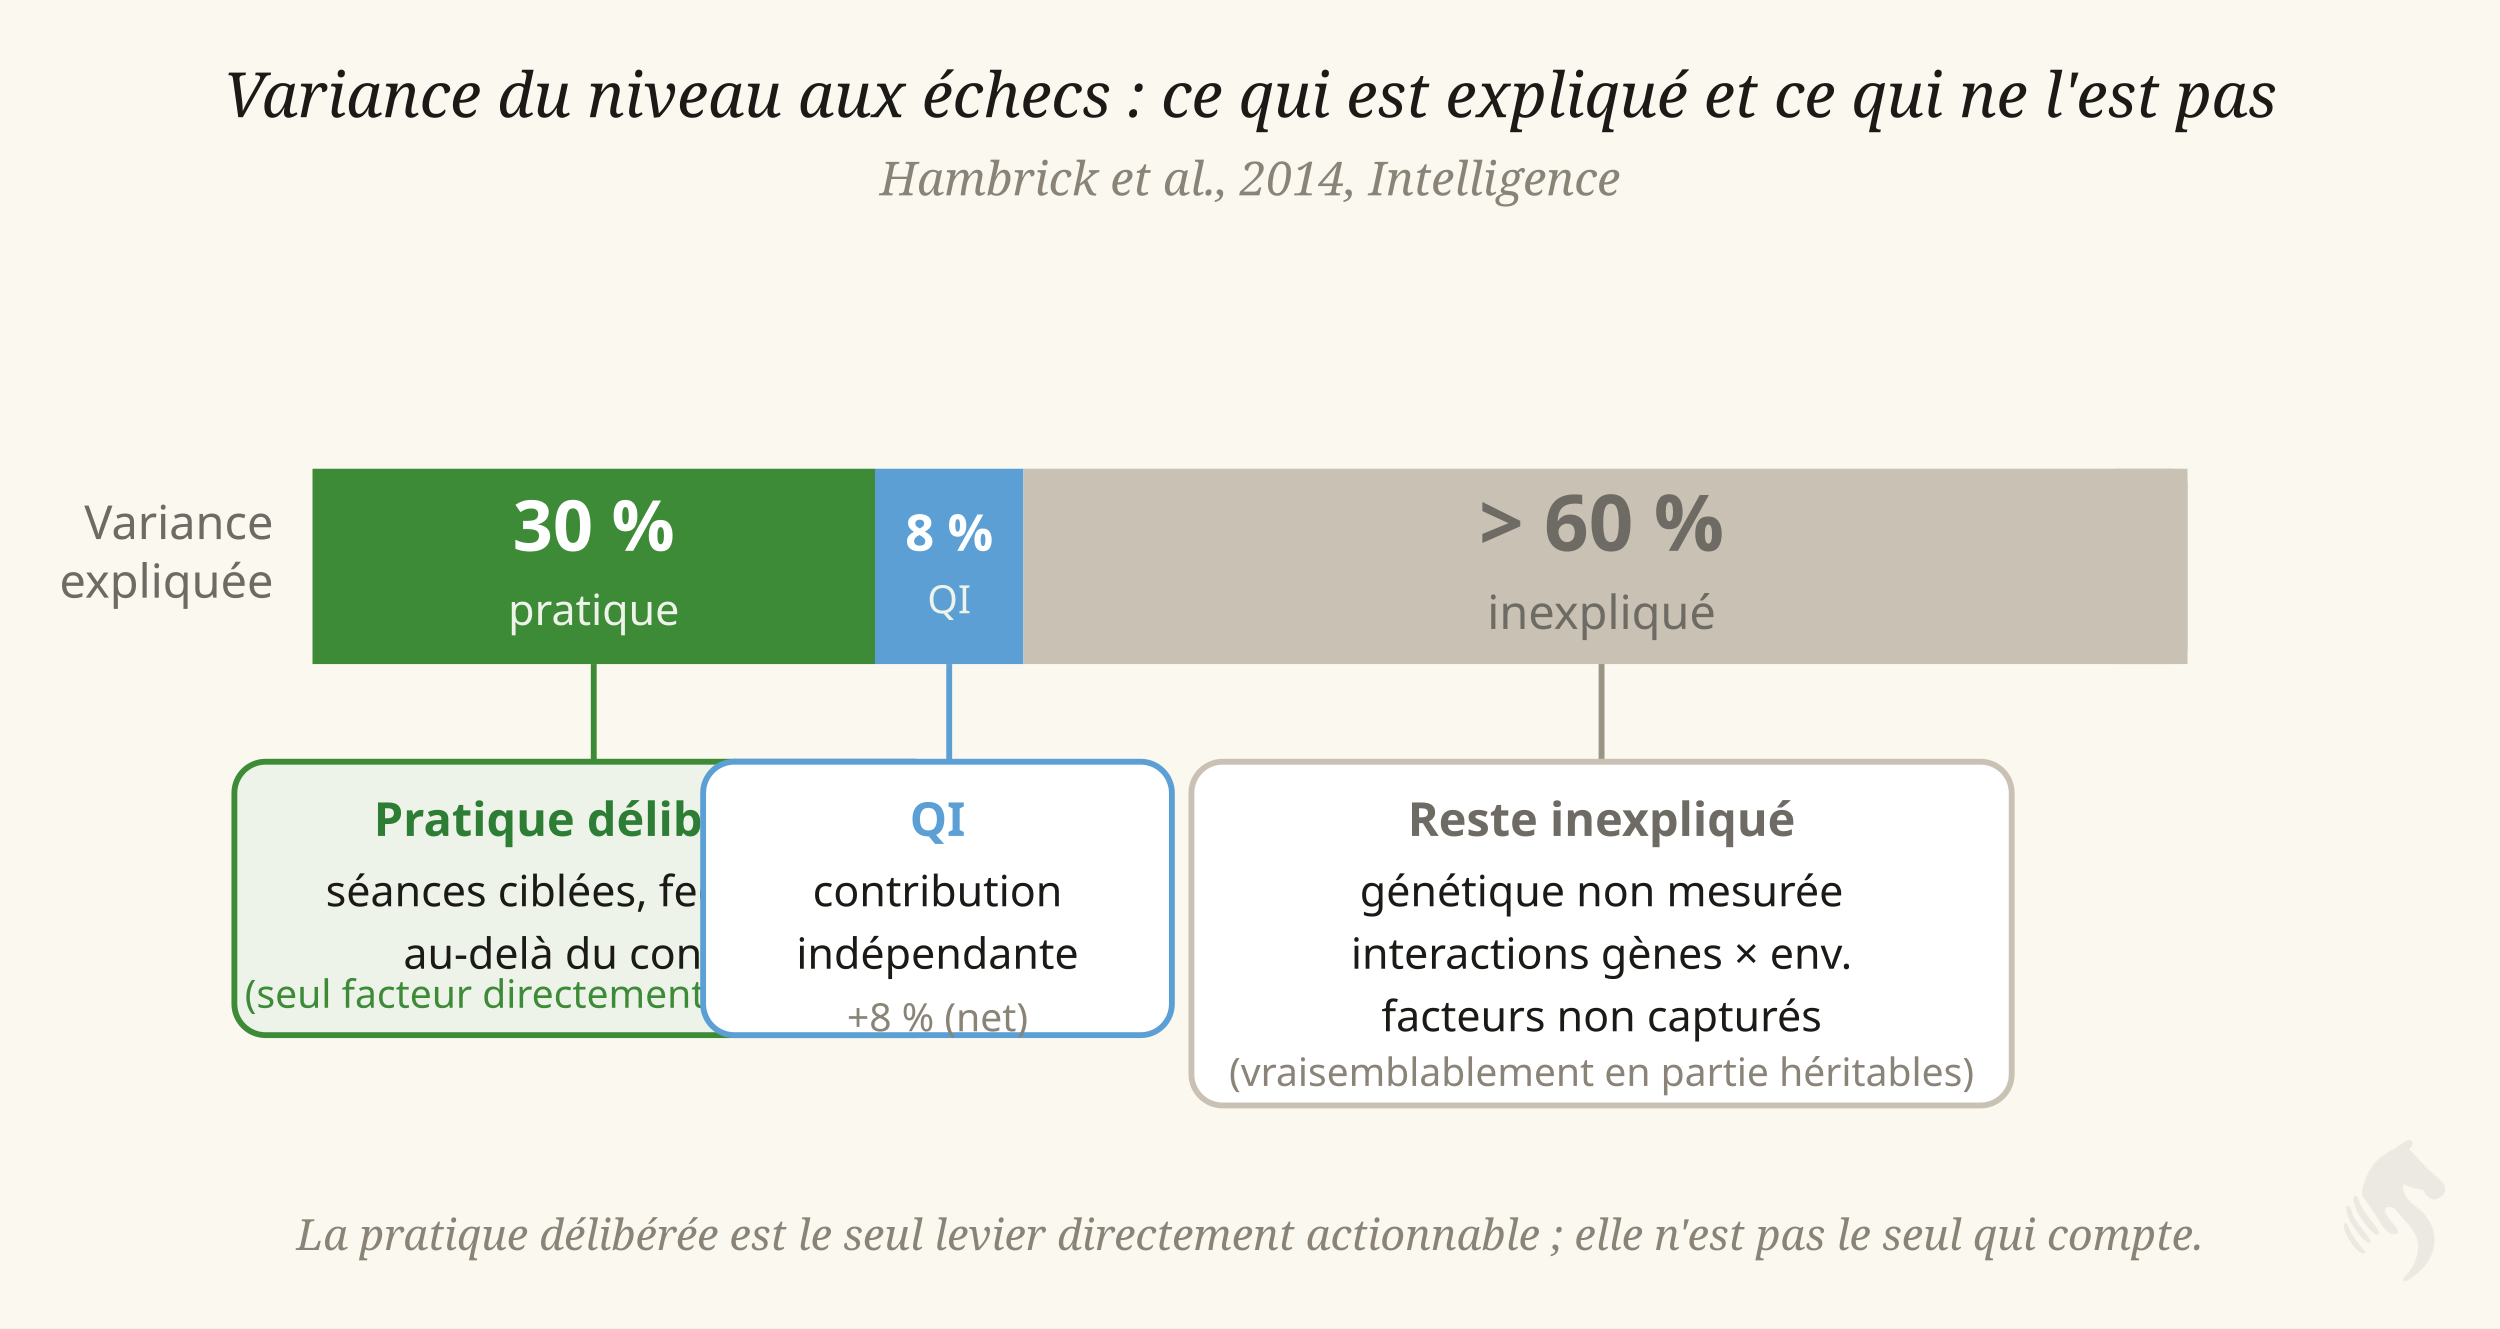
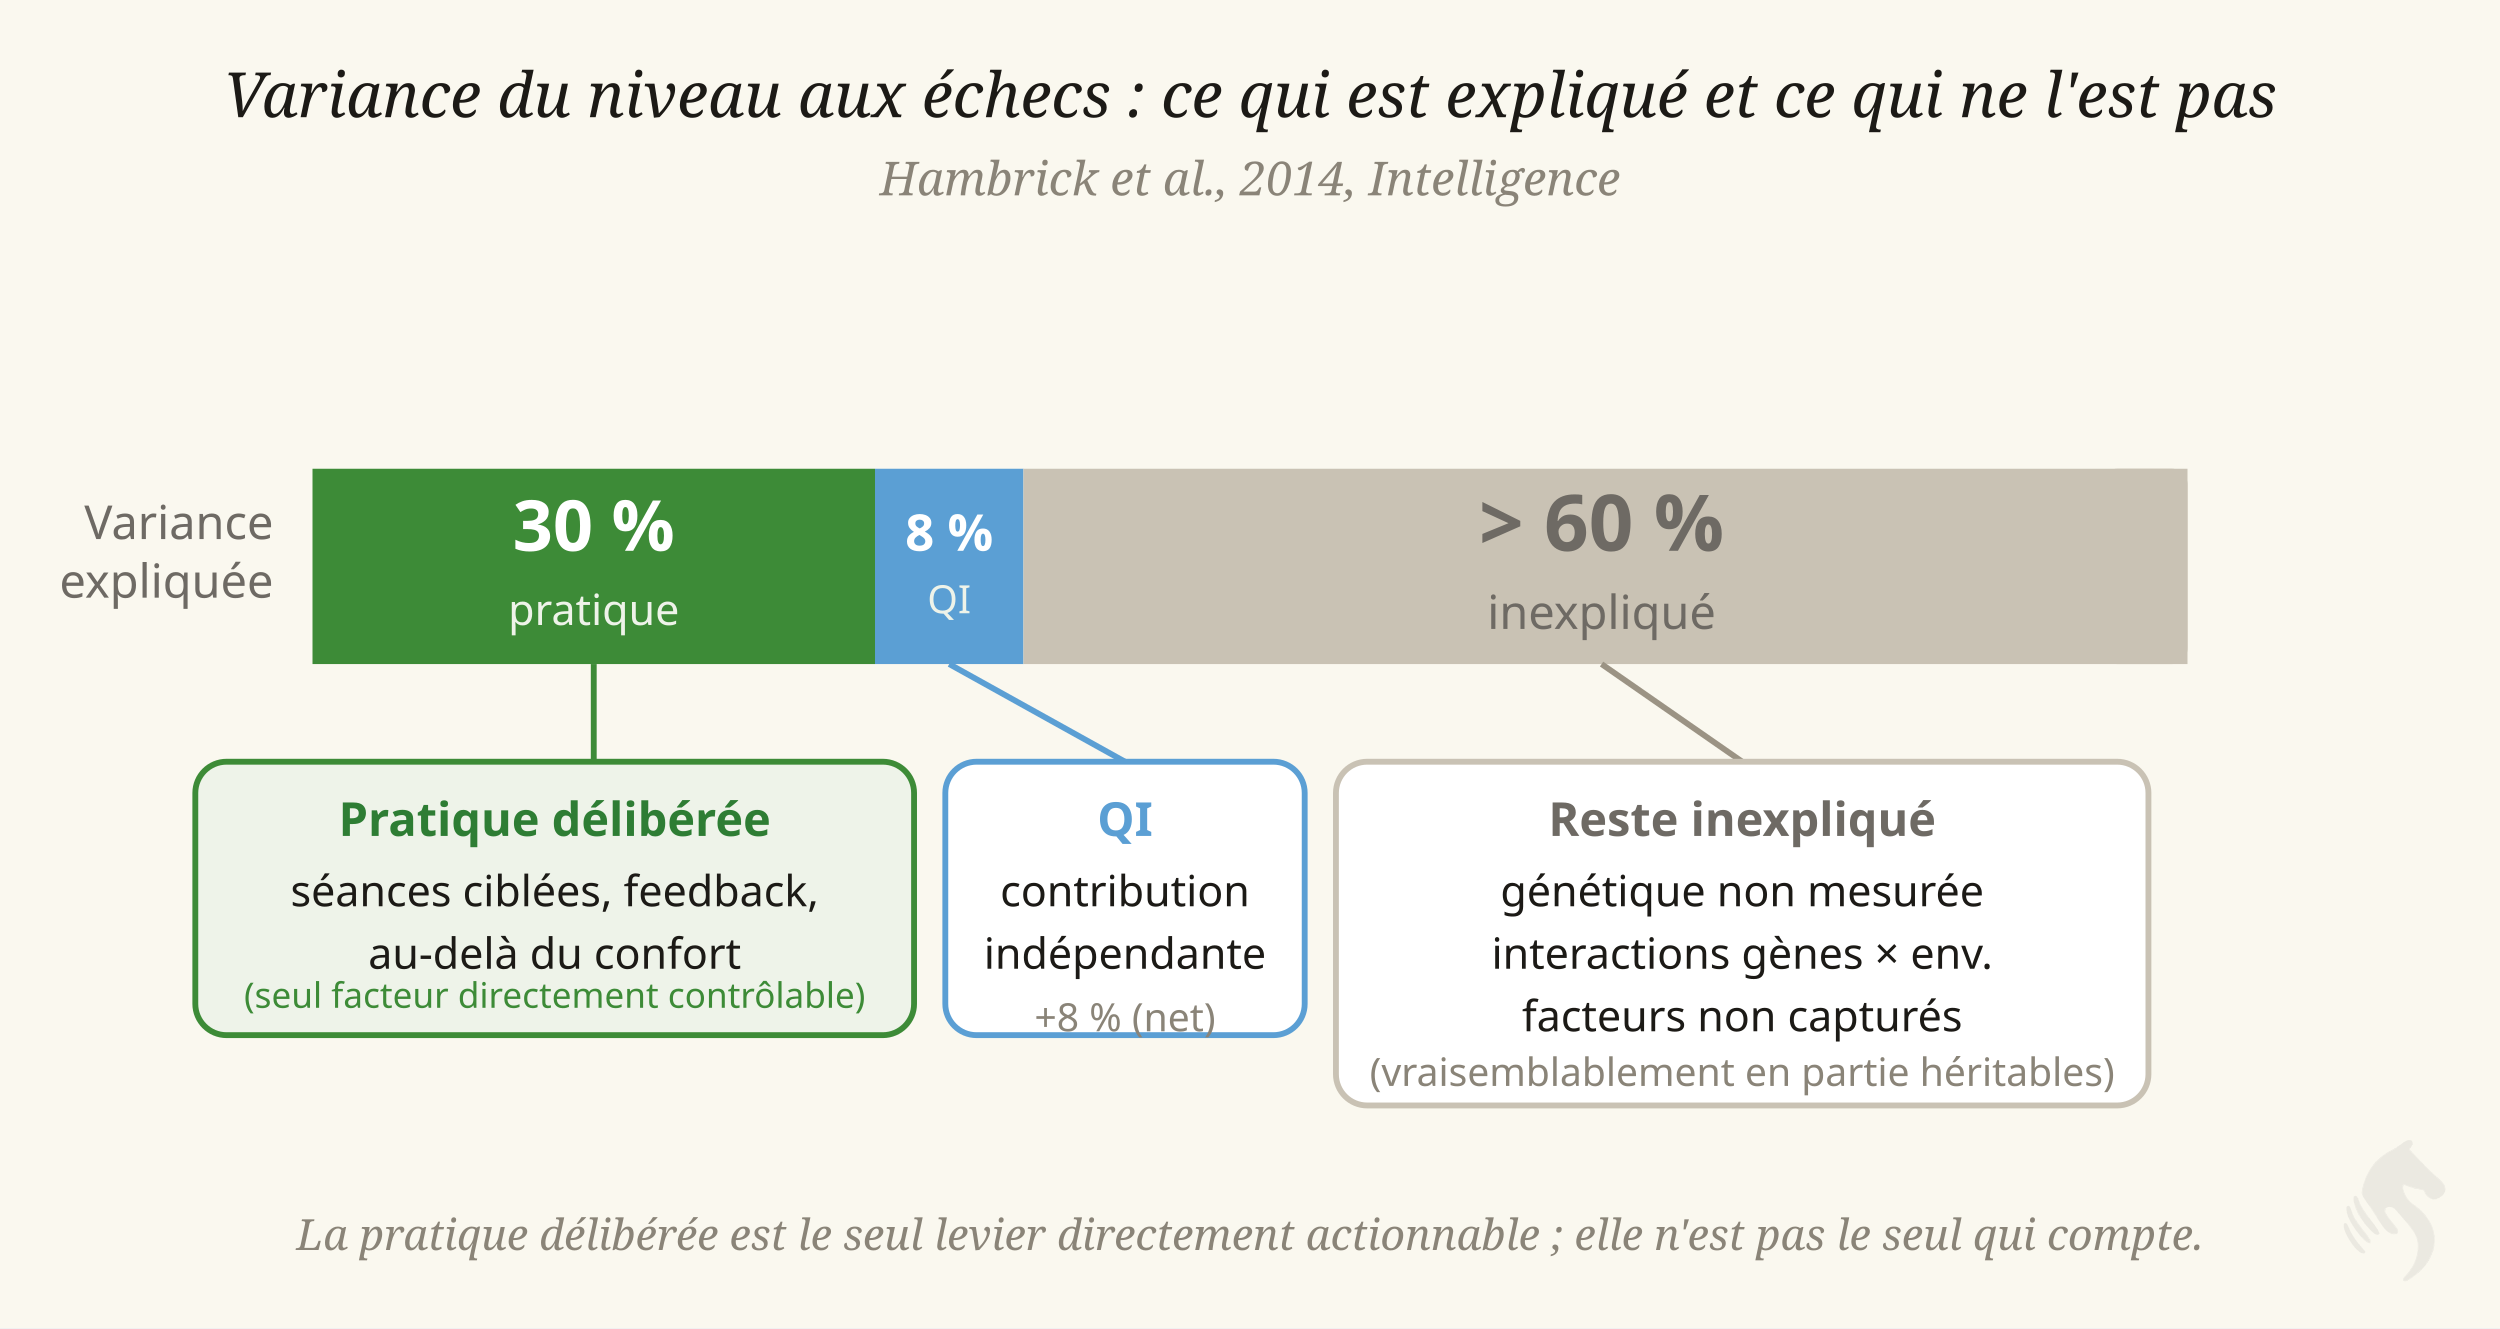
<svg xmlns="http://www.w3.org/2000/svg" width="640" height="340" viewBox="0 0 640 340" role="img" aria-labelledby="gen1">
  <rect width="640" height="340" fill="#faf8ef" />
  <text x="320" y="30" text-anchor="middle" font-family="Georgia, serif" font-size="16" font-style="italic" fill="#1c1a16">Variance du niveau aux échecs : ce qui est expliqué et ce qui ne l'est pas</text>
  <text x="320" y="50" text-anchor="middle" font-family="Georgia, serif" font-size="12" font-style="italic" fill="#8a8478">Hambrick et al., 2014, Intelligence</text>
  <text x="70" y="138" text-anchor="end" font-family="system-ui, sans-serif" font-size="12" fill="#6e6a64">Variance</text>
  <text x="70" y="153" text-anchor="end" font-family="system-ui, sans-serif" font-size="12" fill="#6e6a64">expliquée</text>
  <rect x="80" y="120" width="144" height="50" rx="0" fill="#3d8b37" />
  <rect x="224" y="120" width="38" height="50" fill="#5b9fd4" />
  <rect x="262" y="120" width="298" height="50" rx="0" fill="#c9c2b4" />
  <rect x="538" y="120" width="22" height="50" rx="4" fill="#c9c2b4" />
  <text x="152" y="141" text-anchor="middle" font-family="system-ui, sans-serif" font-size="18" font-weight="800" fill="#fff">30 %</text>
  <text x="152" y="160" text-anchor="middle" font-family="system-ui, sans-serif" font-size="11" fill="#eef3e9">pratique</text>
  <text x="243" y="141" text-anchor="middle" font-family="system-ui, sans-serif" font-size="13" font-weight="800" fill="#fff">8 %</text>
  <text x="243" y="157" text-anchor="middle" font-family="system-ui, sans-serif" font-size="10" fill="#eef3e9">QI</text>
  <text x="410" y="141" text-anchor="middle" font-family="system-ui, sans-serif" font-size="20" font-weight="800" fill="#6e6a64">&gt; 60 %</text>
  <text x="410" y="161" text-anchor="middle" font-family="system-ui, sans-serif" font-size="12" fill="#6e6a64">inexpliqué</text>
  <line x1="152" y1="170" x2="152" y2="195" stroke="#3d8b37" stroke-width="1.5" />
-   <rect x="60" y="195" width="182" height="70" rx="8" fill="#eef3e9" stroke="#3d8b37" stroke-width="1.5" />
-   <text x="151" y="214" text-anchor="middle" font-family="system-ui, sans-serif" font-size="12" font-weight="700" fill="#2e7d34">Pratique délibérée</text>
-   <text x="151" y="232" text-anchor="middle" font-family="system-ui, sans-serif" font-size="11" fill="#1c1a16">séances ciblées, feedback,</text>
-   <text x="151" y="248" text-anchor="middle" font-family="system-ui, sans-serif" font-size="11" fill="#1c1a16">au-delà du confort</text>
-   <text x="151" y="258" text-anchor="middle" font-family="system-ui, sans-serif" font-size="10" fill="#3d8b37">(seul facteur directement contrôlable)</text>
-   <line x1="243" y1="170" x2="243" y2="195" stroke="#5b9fd4" stroke-width="1.5" />
-   <rect x="180" y="195" width="120" height="70" rx="8" fill="#fff" stroke="#5b9fd4" stroke-width="1.5" />
-   <text x="240" y="214" text-anchor="middle" font-family="system-ui, sans-serif" font-size="12" font-weight="700" fill="#5b9fd4">QI</text>
-   <text x="240" y="232" text-anchor="middle" font-family="system-ui, sans-serif" font-size="11" fill="#1c1a16">contribution</text>
-   <text x="240" y="248" text-anchor="middle" font-family="system-ui, sans-serif" font-size="11" fill="#1c1a16">indépendante</text>
-   <text x="240" y="264" text-anchor="middle" font-family="system-ui, sans-serif" font-size="10" fill="#8a8478">+8 % (net)</text>
-   <line x1="410" y1="170" x2="410" y2="195" stroke="#9b9384" stroke-width="1.5" />
-   <rect x="305" y="195" width="210" height="88" rx="8" fill="#fff" stroke="#c9c2b4" stroke-width="1.5" />
-   <text x="410" y="214" text-anchor="middle" font-family="system-ui, sans-serif" font-size="12" font-weight="700" fill="#6e6a64">Reste inexpliqué</text>
-   <text x="410" y="232" text-anchor="middle" font-family="system-ui, sans-serif" font-size="11" fill="#1c1a16">génétique non mesurée</text>
-   <text x="410" y="248" text-anchor="middle" font-family="system-ui, sans-serif" font-size="11" fill="#1c1a16">interactions gènes × env.</text>
-   <text x="410" y="264" text-anchor="middle" font-family="system-ui, sans-serif" font-size="11" fill="#1c1a16">facteurs non capturés</text>
-   <text x="410" y="278" text-anchor="middle" font-family="system-ui, sans-serif" font-size="10" fill="#8a8478">(vraisemblablement en partie héritables)</text>
+   <rect x="50" y="195" width="184" height="70" rx="8" fill="#eef3e9" stroke="#3d8b37" stroke-width="1.5" />
+   <text x="142" y="214" text-anchor="middle" font-family="system-ui, sans-serif" font-size="12" font-weight="700" fill="#2e7d34">Pratique délibérée</text>
+   <text x="142" y="232" text-anchor="middle" font-family="system-ui, sans-serif" font-size="11" fill="#1c1a16">séances ciblées, feedback,</text>
+   <text x="142" y="248" text-anchor="middle" font-family="system-ui, sans-serif" font-size="11" fill="#1c1a16">au-delà du confort</text>
+   <text x="142" y="258" text-anchor="middle" font-family="system-ui, sans-serif" font-size="9" fill="#3d8b37">(seul facteur directement contrôlable)</text>
+   <line x1="243" y1="170" x2="288" y2="195" stroke="#5b9fd4" stroke-width="1.5" />
+   <rect x="242" y="195" width="92" height="70" rx="8" fill="#fff" stroke="#5b9fd4" stroke-width="1.5" />
+   <text x="288" y="214" text-anchor="middle" font-family="system-ui, sans-serif" font-size="12" font-weight="700" fill="#5b9fd4">QI</text>
+   <text x="288" y="232" text-anchor="middle" font-family="system-ui, sans-serif" font-size="11" fill="#1c1a16">contribution</text>
+   <text x="288" y="248" text-anchor="middle" font-family="system-ui, sans-serif" font-size="11" fill="#1c1a16">indépendante</text>
+   <text x="288" y="264" text-anchor="middle" font-family="system-ui, sans-serif" font-size="10" fill="#8a8478">+8 % (net)</text>
+   <line x1="410" y1="170" x2="446" y2="195" stroke="#9b9384" stroke-width="1.5" />
+   <rect x="342" y="195" width="208" height="88" rx="8" fill="#fff" stroke="#c9c2b4" stroke-width="1.5" />
+   <text x="446" y="214" text-anchor="middle" font-family="system-ui, sans-serif" font-size="12" font-weight="700" fill="#6e6a64">Reste inexpliqué</text>
+   <text x="446" y="232" text-anchor="middle" font-family="system-ui, sans-serif" font-size="11" fill="#1c1a16">génétique non mesurée</text>
+   <text x="446" y="248" text-anchor="middle" font-family="system-ui, sans-serif" font-size="11" fill="#1c1a16">interactions gènes × env.</text>
+   <text x="446" y="264" text-anchor="middle" font-family="system-ui, sans-serif" font-size="11" fill="#1c1a16">facteurs non capturés</text>
+   <text x="446" y="278" text-anchor="middle" font-family="system-ui, sans-serif" font-size="10" fill="#8a8478">(vraisemblablement en partie héritables)</text>
  <text x="320" y="320" text-anchor="middle" font-family="Georgia, serif" font-size="11" font-style="italic" fill="#8a8478">La pratique délibérée est le seul levier directement actionnable ; elle n'est pas le seul qui compte.</text>
  <g id="wm" opacity="0.07" transform="translate(600.0,291.9) scale(0.0416)" aria-hidden="true">
    <g fill="#1e1e1e" fill-rule="evenodd">
      <path d="M411.5-.5h-16a76 76 0 0 0-24.5 12q-.62-.7-1.5-1l-2 4a4 4 0 0 1-1.5-1 7 7 0 0 1-2.5 3.5 253 253 0 0 0-17 13q-1.42.93-2.5-.5-5.2 7.95-14.5 9a9.4 9.4 0 0 1-4 6q2.3.02 1.5 2A461 461 0 0 1 278.5 73q-13.2 7.95-26 16.5-1.59-1.38 0-3-2.35.35-4 2 .9.98 2 2-92.12 67.08-125.5 177a1316 1316 0 0 0-10 44 51.2 51.2 0 0 0 4.5 31q.1 3.33-2 1l4.5 11q1-2 2 0l5 10 1-1q6 10.95 13 21a651 651 0 0 1 18.5 25 3.4 3.4 0 0 1 1.5-3q21.52 33 43 66 .3 3.4-2.5 1v2a1542 1542 0 0 1 21 32q1 0 1 1a319 319 0 0 0 25 35 160 160 0 0 0 27 25 3.1 3.1 0 0 1 1-3q23.18 14.62 49 5.5 5-2.83 4-8.5-.15-4.6-1.5-9a618 618 0 0 0-55.5-73.5q3-.91 5 1.5a23.5 23.5 0 0 0-7-9q.63 2.4 2 4.5-.17 2.58-1.5.5a364 364 0 0 1-17.5-26.5 50 50 0 0 1-4.5-22.5q.9-4.71 3-9 .63 1.88 2.5 2a7 7 0 0 1 2-3q9.28-8.1 22-8a86 86 0 0 1 23 4.5 11 11 0 0 1 3 4.5q2.58-1.75 5 .5l21.5 23.5q.74 1.95.5 4 3.56 1 6 4a1094 1094 0 0 0 30 34.5l-1 1q3.7 2.7 7.5 5.5a23 23 0 0 1 2 5l5 3a22 22 0 0 0 5.5 8 11.5 11.5 0 0 0 4 4 3.9 3.9 0 0 0-2-3.5q1.7-1.12 3 .5a705 705 0 0 1 42 57.5q-.65 1.46-2 1.5a169 169 0 0 1 10 19 3.8 3.8 0 0 0-.5 4q1 2 2 0 1.4 2.05 2.5 4-.25-2.55.5-5a185 185 0 0 1 11 83q-1 2-2 0a9 9 0 0 0-1.5-4v9a2.3 2.3 0 0 0 1.5-1q.75 10.55-1 21a337 337 0 0 1-18 56l-2.5 3q-1.2-.69-1-2a36 36 0 0 0-4 7 5.2 5.2 0 0 0 3.5-4 4.3 4.3 0 0 1 0 4 350 350 0 0 1-33 52 1108 1108 0 0 1-30 35q-7.17 20.32 13.5 14.5a34 34 0 0 1 6-3 1496 1496 0 0 1 54-37 942 942 0 0 0 29-27q1.25-1.03 2 .5a11 11 0 0 0-3 4q1.35-1.65 2.5 0a29 29 0 0 1 4.5-6 40 40 0 0 0 9-10.5l6-4-1-1a25 25 0 0 1 8.5-7.5q-1.47-2.67 1-5 .22 4.17 2.5 1.5-1.94-3.13 2-4l-1-1q1.48-3.25 4-5.5a8 8 0 0 0-3-1q37.8-53.63 47.5-119 8.4-83.08-38-152a364 364 0 0 0-28-35q-1.03-1.25.5-2 3.58 2.23 2-1l-4-2a5 5 0 0 1-3-.5 484 484 0 0 0-70-58q-.7-.62-1-1.5 1.05-.43 2-1v-3a6 6 0 0 1-5-2q-.66-.1-1 .5 3.72 2.61 0 3-34.57-32.88-46-79.5.2-2.3 2-3v-4q-1.94 5.58-3.5 0-1-9 0-18 2.16-6.4 8.5-8a78 78 0 0 1 22 7.5 403 403 0 0 0 66 18l9 3q-2.45.75-5 .5-1.59 1.6 0 3a16 16 0 0 1 6.5-1 7.3 7.3 0 0 1 2 3q1.38-2.6 3.5-2-1.1-2.32-4-2.5 15.09-2.3 25.5 8.5 5.35 10.23 10 21 12.95 20.94 36.5 28.5-1.88.63-2 2.5a30 30 0 0 0 12.5 3q4.43-.1 8-2 3.2 3.87 5.5-1 1.2.69 1 2a39 39 0 0 0 4.5-2l1 1q.69-1.87-1.5-2.5a12 12 0 0 0 7-3q1.88-1.1 3 .5 2.22-3.62 6-2a8.7 8.7 0 0 1 3-4 41 41 0 0 1 12-6.5l-2-1 5.5-3.5q.62.7 1.5 1 1.82-1.15 0-2.5 1.42-.93 2.5.5a5.8 5.8 0 0 1 .5-4 39 39 0 0 1 6-4.5q-1.55-2.25.5-4.5 3.25-3.5 5-8 1.38-.64 2.5-1-.8-1.05-2-1.5 1.85-5.82 3-11.5v-10h-1q-.85 6-2.5 12-.16-4.46.5-9a63 63 0 0 0-12.5-31 478 478 0 0 0-45.5-44.5q3.06.72 6 2.5-3.15-3.9-7-7.5l1-1q-1.4-1.05-2 .5 1.77 2.4-.5 4a781 781 0 0 1-67.5-65.5l1-.5a29 29 0 0 0 7 6 93 93 0 0 0-14-15 24.5 24.5 0 0 0-9-9.5l1-1a44 44 0 0 0-7-4.5q1.44 2.2 3.5 4 1 1.5 0 3l-72-76q-5.34-7.85 1.5-14.5 1.98-.8 2 1.5a69 69 0 0 1 6-3.5q-1.95-1.94 0-3.5a31 31 0 0 0 6-12q2.05.24 4-.5a79 79 0 0 0-1.5-17.5 94 94 0 0 0-5-10l-1 1a87 87 0 0 0-5.5-3" />
      <path d="M325.5 44.5q-3.85 1.03-7 3.5a4.2 4.2 0 0 1-4.5-.5q-2.75 2.49-3.5 6-6.97 2.94-14 6-6.75 3.75-13.5 8-.62-.7-1.5-1a37.6 37.6 0 0 1-17 10.5 263 263 0 0 0-12 9.5q-1.59 1.62 0 3 12.8-8.55 26-16.5A461 461 0 0 0 327 46.5q.8-1.98-1.5-2m148 86-21-24a209 209 0 0 1-21-21.5l-8.5-8.5q-4.8-3.3-6-9-9.1-4.3-11.5-13a13 13 0 0 0 3-6q-.02-2.3-2-1.5-6.84 6.65-1.5 14.5l72 76q1-1.5 0-3a20 20 0 0 1-3.5-4m89 86a198 198 0 0 0-17.5-15q.4-2.17-.5-4-3.63-1.2-7-3a26 26 0 0 0-6-6 430 430 0 0 1-27-27.5 2.4 2.4 0 0 0-2-.5 29 29 0 0 1-7-6l-1 .5a781 781 0 0 0 67.5 65.5q2.27-1.6.5-4m-314-128a247 247 0 0 0-42 35.5 14.5 14.5 0 0 1-5 4l1 1a9.3 9.3 0 0 1-6 2.5 76 76 0 0 1-16 20q.3.88 1 1.5a9.4 9.4 0 0 0-5.5 6.5q-1-2-2 0-.93 1.42.5 2.5a25 25 0 0 0-6.5 8.5q-1.6 1.05-3.5 1.5 1.21.45 2 1.5a43 43 0 0 0-7 10 352 352 0 0 0-19.5 37 2.9 2.9 0 0 1-2.5 1 3.3 3.3 0 0 0 2 1.5 47 47 0 0 1-3.5 5.5l-12 34q-.98-1.8-1.5 0 1.4 1.9.5 4a33 33 0 0 1-3.5 5.5q.78.84 1 2a212 212 0 0 0-10 49.5 36 36 0 0 0 7 20q2.1 2.33 2-1a51.2 51.2 0 0 1-4.5-31 1316 1316 0 0 1 10-44q33.38-109.92 125.5-177-1.1-1.02-2-2m376 206q-.5-10.25-5-19.5 1.5-4.37-1.5-.5l-6.5-11q-5.55-3.6-7.5-10l-1 1q-3.75-5.75-9.5-9.5l1-1a850 850 0 0 0-9-7q1.14-2.04-1.5-3.5-1.08 1.43-2.5.5-2.84-1.65-2-4a5 5 0 0 0-3-.5 5 5 0 0 0-.5-3l-1 1a7 7 0 0 0-4.5-3 21 21 0 0 0-6-2.5 478 478 0 0 1 45.5 44.5 63 63 0 0 1 12.5 31q-.66 4.54-.5 9 1.65-6 2.5-12m-259 3v-1q-2.22-5.79 1-11.5l-2-2a67 67 0 0 0 1.5-5.5q.93 7.1 3.5 1-2.43-3.37 2-4a4.3 4.3 0 0 1 2.5 3q.45-1.21 1.5-2 2.3.75 4 2a326 326 0 0 1 28 10.5q11.4 3.22 23 6 1.05 1.6 1.5 3.5 1-4 2 0 1.08-1.43 2.5-.5-1.81 1.35 0 2.5 3.25-.47 7-2 1.85.03 3 1 5.83.22 11 2h5q2.55.25 5-.5l-9-3a403 403 0 0 1-66-18 78 78 0 0 0-22-7.5q-6.34 1.6-8.5 8-1 9 0 18 1.56 5.58 3.5 0m109 6a4.7 4.7 0 0 1 4 3q3.6-3.98 6 1l1-2 4 2a65 65 0 0 1 7.5 10q1.1 3.55 2.5 7-1.77 2.95 2 4 13.35 23.91 39 33 .12-1.87 2-2.5-23.55-7.56-36.5-28.5a305 305 0 0 0-10-21q-10.41-10.8-25.5-8.5 2.9.18 4 2.5m-410 86a9 9 0 0 0 1.5-4 310 310 0 0 0 37.5 86q-1.1 1.02-2 2a40 40 0 0 0 8.5 12 139 139 0 0 0 15 21q2.31 2.97 1.5 6 5.9 1.14 7.5 7 5.7 2.47 5 8 3.8 1.06 6.5 4 20.24 25.5 46 45.5a39 39 0 0 0 20 5 46 46 0 0 1 9-7.5 818 818 0 0 1-10-21.5q1.43-1.08.5-2.5a27 27 0 0 1-3.5-2 185 185 0 0 0-16-23.5q1.43-1.08.5-2.5a13.3 13.3 0 0 1-5.5-5 617 617 0 0 0-22.5-29v-4l-1 1a13 13 0 0 1-4.5-6 11.5 11.5 0 0 1-4-4q-.03 2.3-2 1.5A471 471 0 0 1 97 390.5q-1.8-3.04-.5-6 1.02.54 2 1a9 9 0 0 0-2-4.5q3.83-2.28-1-2.5a597 597 0 0 1-7-18.5l2-1a3.3 3.3 0 0 1-2-3.5 3.1 3.1 0 0 1-3-1q-7.35-19.46-24-8 1.03 2.34-.5 5a97 97 0 0 0 3.5 38" />
      <path d="M365.5 301.5q-1.8.7-2 3 11.43 46.62 46 79.5 3.72-.39 0-3 .34-.6 1-.5-2.4-2.22-5-4.5l2-2q-2.45-.75-5-.5a8.4 8.4 0 0 0-.5-4q-1.72 1.44-3-1a28 28 0 0 1-3.5-6q-.5 2-1 0a143 143 0 0 1-18-31q-6.22-11.64-9-27a7 7 0 0 0-2-3m-211 174a45 45 0 0 1-9.5-15q-1 2-2 0a41 41 0 0 0-6-9l-1-5-1 1a989 989 0 0 1-17.5-25.5q.7-.62 1-1.5a7.7 7.7 0 0 1-5-6 163 163 0 0 1-15-29q-.98-.46-2-1-1.3 2.96.5 6a471 471 0 0 0 55.5 86.5q1.97.8 2-1.5m-90-86q-2.05 2.77 1.5 4 3.6 16.25 9.5 30.5-2.48 3.62 2 3.5 3.65 9.3 8 18.5l-1 1a11.4 11.4 0 0 1 6 8q-.7.62-1 1.5a10.5 10.5 0 0 1 3.5 5l1-1a62 62 0 0 0 7.5 13q.9-.98 2-2a310 310 0 0 1-37.5-86 9 9 0 0 1-1.5 4m48 210a3.9 3.9 0 0 0-2-3.5q1.7-1.12 3 .5a127 127 0 0 0 39 32q11.3 4.6 8.5-7a147 147 0 0 0-17-32 1467 1467 0 0 0-40-51 554 554 0 0 1-48.5-75l1-1q.84 5.22 6 5a51.6 51.6 0 0 1-11.5-27l-1 2a159 159 0 0 0-11-31 14.3 14.3 0 0 0-10.5-8q-3.2.01-6 1.5-2.85 3.45-6 6.5-.87 16.85 3 33.5a3.6 3.6 0 0 1-2 2q1.38.56 2.5 1.5 3.15 9.81 6.5 19.5-1.21.45-2 1.5a29 29 0 0 0 5.5 7A256 256 0 0 0 55.5 525l-2 1a6.4 6.4 0 0 0 4 1.5 332 332 0 0 0 38.5 53l3.5 5.5-1 1q1.9 1.67 3.5.5a36 36 0 0 0 10.5 12m303-214q-.95.57-2 1 .3.88 1 1.5a484 484 0 0 1 70 58q1.42.72 3 .5a43 43 0 0 0-10-12.5l1-1q-2.66 1.47-5-1a36 36 0 0 0-10-10q1.81-1.35 0-2.5a8 8 0 0 1-3.5 0q-4.57-5.7-10-8a13 13 0 0 0-6.5-5.5 11.5 11.5 0 0 1-3.5-4.5q-.62.7-1.5 1a17.7 17.7 0 0 0-8-5.5q-2.84-1.65-2-4-7.47-2.25-13-7.5m-254 24a526 526 0 0 1 23.5 37 55 55 0 0 1 9 15l1-1a65 65 0 0 0 8.5 13q2.8 2.4 2.5-1-21.48-33-43-66a3.4 3.4 0 0 0-1.5 3m111 63q.16-.93 1-1.5a7 7 0 0 1-3.5-2.5 17.5 17.5 0 0 0-5.5-8q3.7-4.18-2.5-5a41 41 0 0 1-7.5-18.5l2-3a7.2 7.2 0 0 1-2-4.5 3.1 3.1 0 0 0 3-1 37 37 0 0 0-1-7q-1.87-.12-2.5-2a36 36 0 0 0-3 9 50 50 0 0 0 4.5 22.5 364 364 0 0 0 17.5 26.5q1.33 2.08 1.5-.5-1.37-2.1-2-4.5m-272 45v19q2.55 12.15 7 24 15.37 37.49 37 68a54 54 0 0 0 9 12.5q-1.58 2.58 2 3l-1 1 5.5 4.5a82 82 0 0 0 9 12q6.5 6.26 12.5 13 9.5 6.75 17.5 15l1-1q4.56 3.52 9 7l1-2a89 89 0 0 0 13.5 3.5q13.85-4.6 6.5-17.5-1.73 1.44-3-1a307 307 0 0 1-13.5-16 16 16 0 0 0-6-5.5q1.43-1.08.5-2.5a27.2 27.2 0 0 1-12.5-15 3.1 3.1 0 0 1-3-1q-7.5-10.25-15.5-20-.93-1.42.5-2.5a16 16 0 0 1-6-5.5 880 880 0 0 1-19-29.5q.7-.62 1-1.5a8 8 0 0 1-4-4 94 94 0 0 1-12.5-26l-1 1q-3.8-4.62-1.5-10a3.1 3.1 0 0 1-3-1 198 198 0 0 1-7-15.5l1-1a55 55 0 0 1-9-11q-2.85-1.46-6-2l3-1a22 22 0 0 0-9 2 11.4 11.4 0 0 0-4 6.5m277 51a48 48 0 0 0 12 5q-.57 3.66 2 2a5.3 5.3 0 0 1 3.5 3l1-2a45 45 0 0 0 26 0q.45 1.21 1.5 2 1.27-3.4 4-2 1.81-1.15 0-2.5l3-1.5a21 21 0 0 0 3.5-4q1.4-8.23-1.5-16 .3-.88 1-1.5-5.22-1.95-4-7a193 193 0 0 1-18-23.5 16 16 0 0 0-3.5-3q-4.05-7.43-9-12a284 284 0 0 0-14-17q-.75-1.58.5-3a19 19 0 0 1-6-4 4.35 4.35 0 0 0-5-1.5 618 618 0 0 1 55.5 73.5q1.35 4.4 1.5 9 1 5.67-4 8.5-25.82 9.12-49-5.5a3.1 3.1 0 0 0-1 3m115-56a264 264 0 0 1 16 22q-1.7 3.04 1.5 1a494 494 0 0 1 16.5 23l7 10q1.35-.04 2-1.5a705 705 0 0 0-42-57.5q-1.3-1.62-3-.5a3.9 3.9 0 0 1 2 3.5" />
      <path d="M112.5 599.5q7 9.5 16 17 2 0 2 2 6.9 3.77 11 8.5l13 5.5a5.7 5.7 0 0 0 6 0q2.07 3.94 4 0-3.37-1.23-.5-3 .22-6.86.5-13.5l-3-3.5 3-2.5q-4.58-.9-7.5-4.5a79 79 0 0 0-10.5-16.5q2.67 1.47 5-1a12 12 0 0 1-8.5-3.5 92 92 0 0 0-17.5-23.5l2-1-6.5-4.5a2294 2294 0 0 1-34.5-47q-1 0-1-1-5.27-4.75-4-11.5-2.25-3.25-3.5.5A227 227 0 0 1 61.5 469q.84-.57 1-1.5-5.16.22-6-5l-1 1a554 554 0 0 0 48.5 75 1467 1467 0 0 1 40 51q10.5 14.98 17 32 2.8 11.6-8.5 7a127 127 0 0 1-39-32q-1.3-1.62-3-.5a3.9 3.9 0 0 1 2 3.5m335-4a3349 3349 0 0 1 7.5 35q2.3 19.53.5 39a9 9 0 0 1 1.5 4q1 2 2 0a185 185 0 0 0-11-83q-.75 2.45-.5 5m44-147q1.58 3.23-2 1-1.53.75-.5 2a364 364 0 0 1 28 35q46.4 68.92 38 152-9.7 65.37-47.5 119 1.46.15 3 1a12 12 0 0 0 3.5-6q1.58 1.52 3.5.5-1.16-8.12 7-11-1.6-1.75 1-2.5-.12-8.5 6-14-.81-.1-1-1a3.1 3.1 0 0 1 3-1 5.4 5.4 0 0 1 3-5.5q-1.2-.45-2-1.5a67 67 0 0 0 4.5-10l1 2a9 9 0 0 1 2.5-5l-1-2a6.3 6.3 0 0 1 4-.5 6.5 6.5 0 0 0-3-3 225 225 0 0 1 11-24.5q-.53-1.8-1.5 0-.3-4.51 1-9l1 1a67 67 0 0 0 1.5-13q7.4-.7 1-5a232 232 0 0 0 2-53l.5-5q.57.84 1.5 1a8 8 0 0 0-2.5-5q-6.56-49.08-31.5-89 2.03-1.77-.5-3l-1 1a696 696 0 0 1-17.5-26q-2.18-1.53-1-3.5-3.93-.91-5-4.5-1.26-.5-1-2a69 69 0 0 0-6.5-5q-.69-1.87 1.5-2.5a14 14 0 0 0-4-2.5m-36 230a273 273 0 0 1-13.5 57q-1.4.82-2.5 2 2.69 6.4-4 8.5l2 1a30 30 0 0 0-3 8.5q-.2 1.31 1 2l2.5-3a337 337 0 0 0 18-56 89 89 0 0 0 1-21q-.57.84-1.5 1m-25 84a185 185 0 0 1-24 38l-2.5 6a25 25 0 0 0-6.5 7q-13.95 16.7-28.5 33-1.16 4.05-3.5 7.5-1.35 4.25-1 8a16 16 0 0 1 6 5.5h14a20 20 0 0 1 10-3.5q1.71-1.12 0-2.5a81 81 0 0 0 18.5-12q.62.7 1.5 1a71 71 0 0 1 2-4q1-2 2 0 1.7-4.54 4.5-1a38 38 0 0 1 4.5-6.5 189 189 0 0 0 30.5-23.5q4.55 3.9 4-3a4.6 4.6 0 0 1 4.5-2v-3a5 5 0 0 0 3-.5 41 41 0 0 1 3-5.5 11 11 0 0 1 3-4q-.75-1.53-2-.5a942 942 0 0 1-29 27 1496 1496 0 0 0-54 37 34 34 0 0 0-6 3q-20.67 5.82-13.5-14.5a1108 1108 0 0 0 30-35 350 350 0 0 0 33-52 4.3 4.3 0 0 0 0-4 5.2 5.2 0 0 1-3.5 4" />
    </g>
  </g>
</svg>
